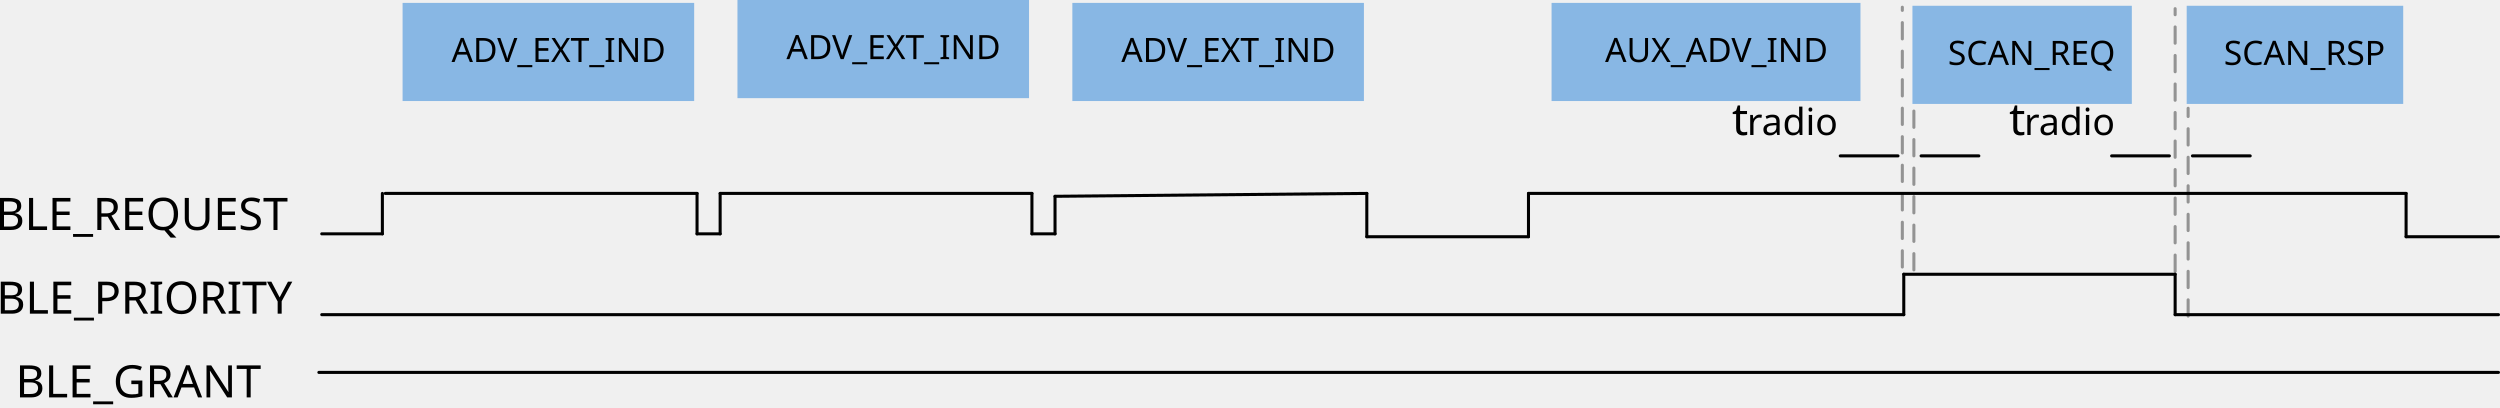
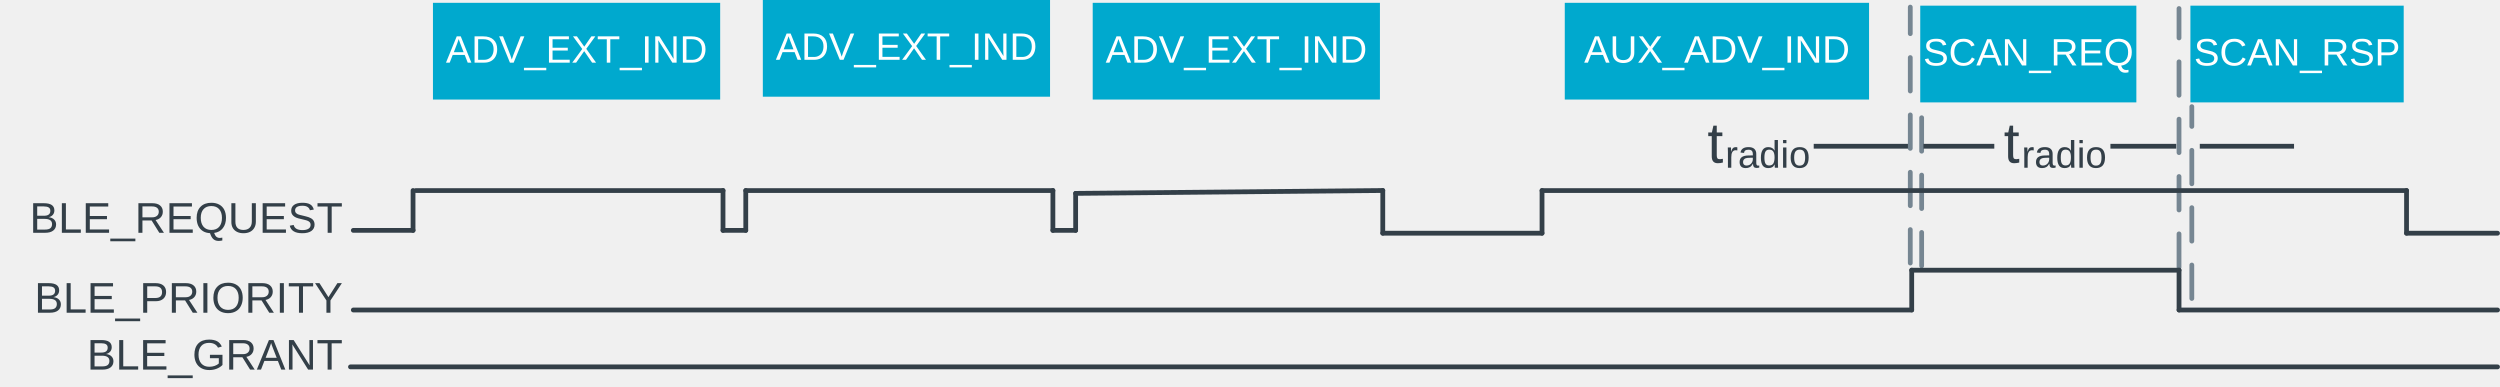
- <svg xmlns="http://www.w3.org/2000/svg" xmlns:ns1="http://schemas.microsoft.com/visio/2003/SVGExtensions/" xml:space="preserve" width="613.688pt" height="100.145pt" viewBox="0 0 613.688 100.145" version="1.1" id="svg364">
-   <defs id="defs368" />
-   <ns1:documentProperties>
-     <ns1:userDefs>
-       <ns1:ud ns1:nameU="msvNoAutoConnect" ns1:val="1" />
-     </ns1:userDefs>
-   </ns1:documentProperties>
-   <g id="SFixTitle" transform="translate(-25.19092,-17.71651)" />
-   <g id="SContent" transform="translate(-25.19092,-17.71651)">
-     <g id="g359">
-       <g transform="matrix(1,0,0,-1,0,1445.669)" id="g357">
-         <g transform="translate(12.75591,1369.134)" ns1:mID="42" id="g9">
-           <g transform="translate(1.41732,-1.062992)" id="g7">
-             <text x="9.938" y="6.599" class="TextStyle0" fill="#000000" opacity="1" transform="matrix(1,0,0,-1,0,10.03181)" id="text5">BLE_REQUEST</text>
-           </g>
-         </g>
-         <g transform="translate(12.75591,1348.583)" ns1:mID="43" id="g17">
-           <g transform="translate(1.41732,-1.062992)" id="g15">
-             <text x="10.145" y="6.599" class="TextStyle0" fill="#000000" opacity="1" transform="matrix(1,0,0,-1,0,10.03181)" id="text13">BLE_PRIORITY</text>
-           </g>
-         </g>
-         <g transform="translate(12.75591,1328.032)" ns1:mID="44" id="g25">
-           <g transform="translate(1.41732,-1.062992)" id="g23">
-             <text x="14.863" y="6.599" class="TextStyle0" fill="#000000" opacity="1" transform="matrix(1,0,0,-1,0,10.03181)" id="text21">BLE_GRANT</text>
-           </g>
-         </g>
-         <g transform="translate(124.0157,1403.15)" ns1:mID="110000" id="g43">
-           <g ns1:mID="1" id="g31">
+ <svg xmlns="http://www.w3.org/2000/svg" width="7.265in" height="1.124in" viewBox="0 0 523.096 80.935" xml:space="preserve" color-interpolation-filters="sRGB" class="st12">
+   <style type="text/css">
+ 	
+ 		.st1 {fill:none;stroke:none;stroke-linecap:butt;stroke-width:0.75}
+ 		.st2 {fill:#333f48;font-family:Arial;font-size:0.75em}
+ 		.st3 {fill:#00a9ce}
+ 		.st4 {fill:#ffffff;font-family:Arial;font-size:0.667em}
+ 		.st5 {fill:none}
+ 		.st6 {stroke:#768692;stroke-dasharray:7,5;stroke-linecap:round;stroke-linejoin:round;stroke-width:1}
+ 		.st7 {stroke:#333f48;stroke-linecap:round;stroke-linejoin:round;stroke-width:1}
+ 		.st8 {fill:none;stroke:none;stroke-width:1}
+ 		.st9 {fill:#333f48;font-family:Arial;font-size:1em}
+ 		.st10 {fill:#333f48;font-family:Arial;font-size:0.667em}
+ 		.st11 {stroke:#333f48;stroke-width:1}
+ 		.st12 {fill:none;fill-rule:evenodd;font-size:12px;overflow:visible;stroke-linecap:square;stroke-miterlimit:3}
+ 	
+ 	</style>
+   <g>
+     <g id="shape555-1" transform="translate(0.75,-29.3799)">
+       <rect x="0" y="69.853" width="70.96" height="11.082" class="st1" />
+       <text x="5.44" y="78.09" class="st2">BLE_REQUEST</text>
+     </g>
+     <g id="shape557-4" transform="translate(0.75,-12.6555)">
+       <rect x="0" y="69.853" width="70.96" height="11.082" class="st1" />
+       <text x="6.44" y="78.09" class="st2">BLE_PRIORITY</text>
+     </g>
+     <g id="shape559-7" transform="translate(0.75,-0.75)">
+       <rect x="0" y="69.853" width="70.96" height="11.082" class="st1" />
+       <text x="17.44" y="78.09" class="st2">BLE_GRANT</text>
+     </g>
+     <g id="shape562-10" transform="translate(90.5799,81.5303) scale(1,-1)">
+       <path d="M0 60.7 L60.1 60.7 L60.1 80.94 L0 80.94 L0 60.7 Z" class="st3" />
+       <text x="2.71" y="-68.42" transform="scale(1,-1)" class="st4">ADV_EXT_IND</text>
+     </g>
+     <g id="shape566-14" transform="translate(327.415,81.5303) scale(1,-1)">
+       <path d="M0 60.7 L63.67 60.7 L63.67 80.94 L0 80.94 L0 60.7 Z" class="st3" />
+       <text x="4.05" y="-68.42" transform="scale(1,-1)" class="st4">AUX_ADV_IND</text>
+     </g>
+     <g id="shape570-18" transform="translate(401.798,82.1254) scale(1,-1)">
+       <path d="M0 60.7 L45.22 60.7 L45.22 80.94 L0 80.94 L0 60.7 Z" class="st3" />
+       <text x="0.61" y="-68.42" transform="scale(1,-1)" class="st4">SCAN_REQ</text>
+     </g>
+     <g id="shape574-22" transform="translate(458.329,82.1254) scale(1,-1)">
+       <path d="M0 60.7 L44.63 60.7 L44.63 80.94 L0 80.94 L0 60.7 Z" class="st3" />
+       <text x="0.75" y="-68.42" transform="scale(1,-1)" class="st4">SCAN_RSP</text>
+     </g>
+     <g id="shape578-26" transform="translate(159.607,80.9353) scale(1,-1)">
+       <path d="M0 60.7 L60.1 60.7 L60.1 80.94 L0 80.94 L0 60.7 Z" class="st3" />
+       <text x="2.71" y="-68.42" transform="scale(1,-1)" class="st4">ADV_EXT_IND</text>
+     </g>
+     <g id="shape582-30" transform="translate(228.635,81.5303) scale(1,-1)">
+       <path d="M0 60.7 L60.1 60.7 L60.1 80.94 L0 80.94 L0 60.7 Z" class="st3" />
+       <text x="2.71" y="-68.42" transform="scale(1,-1)" class="st4">ADV_EXT_IND</text>
+     </g>
+     <g id="shape585-34" transform="translate(483.031,55.6384) rotate(90) scale(-1,1)">
+       <path d="M0 80.94 L33.32 80.94 L0 80.94 Z" class="st5" />
+       <path d="M0 80.94 L33.32 80.94" class="st6" />
+     </g>
+     <g id="shape587-37" transform="translate(480.651,55.0434) rotate(90) scale(-1,1)">
+       <path d="M0 80.94 L53.56 80.94 L0 80.94 Z" class="st5" />
+       <path d="M0 80.94 L53.56 80.94" class="st6" />
+     </g>
+     <g id="shape594-40" transform="translate(539.562,62.4551) rotate(90) scale(-1,1)">
+       <path d="M0 80.94 L40.14 80.94 L0 80.94 Z" class="st5" />
+       <path d="M0 80.94 L40.14 80.94" class="st6" />
+     </g>
+     <g id="shape596-43" transform="translate(536.884,55.936) rotate(90) scale(-1,1)">
+       <path d="M0 80.94 L54.15 80.94 L0 80.94 Z" class="st5" />
+       <path d="M0 80.94 L54.15 80.94" class="st6" />
+     </g>
+     <g id="shape611-46" transform="translate(503.554,-32.1401)">
+       <path d="M0 80.94 L19.04 80.94 L0 80.94 Z" class="st5" />
+       <path d="M0 80.94 L19.04 80.94" class="st7" />
+     </g>
+     <g id="shape613-49" transform="translate(73.9181,-16.0733)">
+       <path d="M0 80.94 L326.09 80.94 L0 80.94 Z" class="st5" />
+       <path d="M0 80.94 L326.09 80.94" class="st7" />
+     </g>
+     <g id="shape615-52" transform="translate(73.323,-4.17214)">
+       <path d="M0 80.94 L449.27 80.94 L0 80.94 Z" class="st5" />
+       <path d="M0 80.94 L449.27 80.94" class="st7" />
+     </g>
+     <g id="shape617-55" transform="translate(87.0095,-41.066)">
+       <path d="M0 80.94 L64.27 80.94 L0 80.94 Z" class="st5" />
+       <path d="M0 80.94 L64.27 80.94" class="st7" />
+     </g>
+     <g id="shape619-58" transform="translate(400.013,-24.4043)">
+       <path d="M0 80.94 L55.94 80.94 L0 80.94 Z" class="st5" />
+       <path d="M0 80.94 L55.94 80.94" class="st7" />
+     </g>
+     <g id="shape621-61" transform="translate(322.655,120.805) scale(1,-1)">
+       <path d="M0 72.01 L0 80.94 L0 72.01 Z" class="st5" />
+       <path d="M0 72.01 L0 80.94" class="st7" />
+     </g>
+     <g id="shape623-64" transform="translate(503.554,120.805) scale(1,-1)">
+       <path d="M0 80.94 L0 72.01 L0 80.94 Z" class="st5" />
+       <path d="M0 80.94 L0 72.01" class="st7" />
+     </g>
+     <g id="shape625-67" transform="translate(400.013,137.466) scale(1,-1)">
+       <path d="M0 80.94 L0 72.6 L0 80.94 Z" class="st5" />
+       <path d="M0 80.94 L0 72.6" class="st7" />
+     </g>
+     <g id="shape627-70" transform="translate(455.949,137.466) scale(1,-1)">
+       <path d="M0 80.94 L0 72.6 L0 80.94 Z" class="st5" />
+       <path d="M0 80.94 L0 72.6" class="st7" />
+     </g>
+     <g id="shape629-73" transform="translate(455.949,-16.0733)">
+       <path d="M0 80.94 L66.65 80.94 L0 80.94 Z" class="st5" />
+       <path d="M0 80.94 L66.65 80.94" class="st7" />
+     </g>
+     <g id="shape631-76" transform="translate(151.276,120.805) scale(1,-1)">
+       <path d="M0 80.94 L0 72.6 L0 80.94 Z" class="st5" />
+       <path d="M0 80.94 L0 72.6" class="st7" />
+     </g>
+     <g id="shape633-79" transform="translate(156.037,120.805) scale(1,-1)">
+       <path d="M0 80.94 L0 72.6 L0 80.94 Z" class="st5" />
+       <path d="M0 80.94 L0 72.6" class="st7" />
+     </g>
+     <g id="shape635-82" transform="translate(289.331,120.805) scale(1,-1)">
+       <path d="M0 80.94 L0 72.01 L0 80.94 Z" class="st5" />
+       <path d="M0 80.94 L0 72.01" class="st7" />
+     </g>
+     <g id="shape637-85" transform="translate(151.276,-32.7351)">
+       <path d="M0 80.94 L4.76 80.94 L0 80.94 Z" class="st5" />
+       <path d="M0 80.94 L4.76 80.94" class="st7" />
+     </g>
+     <g id="shape639-88" transform="translate(156.037,-41.066)">
+       <path d="M0 80.94 L64.27 80.94 L0 80.94 Z" class="st5" />
+       <path d="M0 80.94 L64.27 80.94" class="st7" />
+     </g>
+     <g id="shape641-91" transform="translate(289.331,-32.1401)">
+       <path d="M0 80.94 L33.32 80.94 L0 80.94 Z" class="st5" />
+       <path d="M0 80.94 L33.32 80.94" class="st7" />
+     </g>
+     <g id="shape643-94" transform="translate(322.655,-41.066)">
+       <path d="M0 80.94 L180.9 80.94 L0 80.94 Z" class="st5" />
+       <path d="M0 80.94 L180.9 80.94" class="st7" />
+     </g>
+     <g id="shape645-97" transform="translate(86.4144,120.805) scale(1,-1)">
+       <path d="M0 72.6 L0 80.94 L0 72.6 Z" class="st5" />
+       <path d="M0 72.6 L0 80.94" class="st7" />
+     </g>
+     <g id="shape647-100" transform="translate(73.9181,-32.7351)">
+       <path d="M0 80.94 L12.5 80.94 L0 80.94 Z" class="st5" />
+       <path d="M0 80.94 L12.5 80.94" class="st7" />
+     </g>
+     <g id="shape649-103" transform="translate(220.304,120.805) scale(1,-1)">
+       <path d="M0 80.94 L0 72.6 L0 80.94 Z" class="st5" />
+       <path d="M0 80.94 L0 72.6" class="st7" />
+     </g>
+     <g id="shape651-106" transform="translate(225.064,121.4) scale(1,-1)">
+       <path d="M0 80.94 L0 73.2 L0 80.94 Z" class="st5" />
+       <path d="M0 80.94 L0 73.2" class="st7" />
+     </g>
+     <g id="shape653-109" transform="translate(220.304,-32.7351)">
+       <path d="M0 80.94 L4.76 80.94 L0 80.94 Z" class="st5" />
+       <path d="M0 80.94 L4.76 80.94" class="st7" />
+     </g>
+     <g id="shape655-112" transform="translate(225.064,120.805) scale(1,-1)">
+       <path d="M0 80.34 L64.27 80.94 L0 80.34 Z" class="st5" />
+       <path d="M0 80.34 L64.27 80.94" class="st7" />
+     </g>
+     <g id="group656-115" transform="translate(352.638,-45.5774)">
+       <g id="shape657-116" transform="translate(3.19744E-14,-0.272734)">
+         <rect x="0" y="71.684" width="12.549" height="9.251" class="st8" />
+         <text x="4.61" y="79.91" class="st9">t</text>
      </g>
-           <g ns1:mID="2" id="g41">
-             <path d="m 0,0 h 71.575 v 0 24.094 0 H 0 v 0 V 0" stroke="none" stroke-width="0" fill="#88b7e4" fill-rule="evenodd" id="path35" />
-             <g transform="translate(-0.7086601,-0.708662)" id="g39">
-               <text x="12.72" y="4.949" class="TextStyle1" fill="#000000" opacity="1" transform="matrix(1,0,0,-1,0,15.23055)" id="text37">ADV_EXT_IND</text>
-             </g>
-           </g>
-         </g>
-         <g transform="translate(406.063,1403.15)" ns1:mID="310000" id="g61">
-           <g ns1:mID="3" id="g49">
-       </g>
-           <g ns1:mID="4" id="g59">
-             <path d="m 0,0 h 75.827 v 0 24.094 0 H 0 v 0 V 0" stroke="none" stroke-width="0" fill="#88b7e4" fill-rule="evenodd" id="path53" />
-             <g transform="translate(-0.7086639,-0.708662)" id="g57">
-               <text x="13.837" y="4.949" class="TextStyle1" fill="#000000" opacity="1" transform="matrix(1,0,0,-1,0,15.23055)" id="text55">AUX_ADV_IND</text>
-             </g>
-           </g>
-         </g>
-         <g transform="translate(463.4646,1402.441)" ns1:mID="510000" id="g79">
-           <g ns1:mID="5" id="g67">
-       </g>
-           <g transform="translate(31.1811)" ns1:mID="6" id="g77">
-             <path d="m 0,0 h 53.858 v 0 24.094 0 H 0 v 0 V 0" stroke="none" stroke-width="0" fill="#88b7e4" fill-rule="evenodd" id="path71" />
-             <g transform="translate(-0.7086601,-0.708662)" id="g75">
-               <text x="9.412" y="4.949" class="TextStyle1" fill="#000000" opacity="1" transform="matrix(1,0,0,-1,0,15.23055)" id="text73">SCAN_REQ</text>
-             </g>
-           </g>
-         </g>
-         <g transform="translate(561.9684,1402.441)" ns1:mID="710000" id="g97">
-           <g ns1:mID="7" id="g85">
-       </g>
-           <g ns1:mID="8" id="g95">
-             <path d="m 0,0 h 53.15 v 0 24.094 0 H 0 v 0 V 0" stroke="none" stroke-width="0" fill="#88b7e4" fill-rule="evenodd" id="path89" />
-             <g transform="translate(-0.708662,-0.708662)" id="g93">
-               <text x="9.821" y="4.949" class="TextStyle1" fill="#000000" opacity="1" transform="matrix(1,0,0,-1,0,15.23055)" id="text91">SCAN_RSP</text>
-             </g>
-           </g>
-         </g>
-         <g transform="translate(206.2205,1403.858)" ns1:mID="910000" id="g115">
-           <g ns1:mID="9" id="g103">
-       </g>
-           <g ns1:mID="10" id="g113">
-             <path d="m 0,0 h 71.575 v 0 24.094 0 H 0 v 0 V 0" stroke="none" stroke-width="0" fill="#88b7e4" fill-rule="evenodd" id="path107" />
-             <g transform="translate(-0.7086601,-0.708662)" id="g111">
-               <text x="12.72" y="4.949" class="TextStyle1" fill="#000000" opacity="1" transform="matrix(1,0,0,-1,0,15.23055)" id="text109">ADV_EXT_IND</text>
-             </g>
-           </g>
-         </g>
-         <g transform="translate(288.4252,1403.15)" ns1:mID="1110000" id="g133">
-           <g ns1:mID="11" id="g121">
-       </g>
-           <g ns1:mID="12" id="g131">
-             <path d="m 0,0 h 71.575 v 0 24.094 0 H 0 v 0 V 0" stroke="none" stroke-width="0" fill="#88b7e4" fill-rule="evenodd" id="path125" />
-             <g transform="translate(-0.7086601,-0.708662)" id="g129">
-               <text x="12.72" y="4.949" class="TextStyle1" fill="#000000" opacity="1" transform="matrix(1,0,0,-1,0,15.23055)" id="text127">ADV_EXT_IND</text>
-             </g>
-           </g>
-         </g>
-         <g transform="rotate(90,-433.3465,928.3464)" ns1:mID="13" id="g139">
-           <path d="M 0,0 H 39.685" stroke="#000000" stroke-width="0.75" stroke-linecap="round" stroke-dasharray="4, 3" fill="none" stroke-opacity="0.388" id="path137" />
-         </g>
-         <g transform="rotate(90,-435.1181,927.2835)" ns1:mID="14" id="g145">
-           <path d="M 0,0 H 63.78" stroke="#000000" stroke-width="0.75" stroke-linecap="round" stroke-dasharray="4, 3" fill="none" stroke-opacity="0.388" id="path143" />
-         </g>
-         <g transform="translate(454.252,1386.85)" ns1:mID="1510000" id="g163">
-           <g ns1:mID="15" id="g151">
-       </g>
-           <g ns1:mID="16" id="g161">
-             <g transform="translate(-3.897638,-8.801575)" id="g159">
-               <text x="0" y="0" class="TextStyle0" fill="#000000" opacity="1" transform="matrix(1,0,0,-1,0,16.76409)" id="text155">t</text>
-               <text x="3.684" y="0" class="TextStyle2" fill="#000000" opacity="1" transform="matrix(1,0,0,-1,0,16.76409)" id="text157">radio</text>
-             </g>
-           </g>
-         </g>
-         <g transform="rotate(90,-394.0157,956.3385)" ns1:mID="17" id="g169">
-           <path d="M 0,0 H 51.024" stroke="#000000" stroke-width="0.75" stroke-linecap="round" stroke-dasharray="4, 3" fill="none" stroke-opacity="0.388" id="path167" />
-         </g>
-         <g transform="rotate(90,-401.1023,960.2362)" ns1:mID="18" id="g175">
-           <path d="M 0,0 H 64.488" stroke="#000000" stroke-width="0.75" stroke-linecap="round" stroke-dasharray="4, 3" fill="none" stroke-opacity="0.388" id="path173" />
-         </g>
-         <g transform="translate(496.7717,1389.685)" ns1:mID="19" id="g181">
-           <path d="M 0,0 H 14.173" stroke="#000000" stroke-width="0.75" stroke-linecap="round" fill="none" id="path179" />
-         </g>
-         <g transform="translate(476.9291,1389.685)" ns1:mID="20" id="g187">
-           <path d="M 0,0 H 14.173" stroke="#000000" stroke-width="0.75" stroke-linecap="round" fill="none" id="path185" />
-         </g>
-         <g transform="translate(563.3858,1389.685)" ns1:mID="21" id="g193">
-           <path d="M 0,0 H 14.173" stroke="#000000" stroke-width="0.75" stroke-linecap="round" fill="none" id="path191" />
-         </g>
-         <g transform="translate(543.5433,1389.685)" ns1:mID="22" id="g199">
-           <path d="M 0,0 H 14.173" stroke="#000000" stroke-width="0.75" stroke-linecap="round" fill="none" id="path197" />
-         </g>
-         <g transform="translate(522.2835,1386.85)" ns1:mID="2310000" id="g217">
-           <g ns1:mID="23" id="g205">
-       </g>
-           <g ns1:mID="24" id="g215">
-             <g transform="translate(-3.897638,-8.801575)" id="g213">
-               <text x="0" y="0" class="TextStyle0" fill="#000000" opacity="1" transform="matrix(1,0,0,-1,0,16.76409)" id="text209">t</text>
-               <text x="3.684" y="0" class="TextStyle2" fill="#000000" opacity="1" transform="matrix(1,0,0,-1,0,16.76409)" id="text211">radio</text>
-             </g>
-           </g>
-         </g>
-         <g transform="translate(615.8268,1369.134)" ns1:mID="25" id="g223">
-           <path d="M 0,0.709 H 22.677" stroke="#000000" stroke-width="0.75" stroke-linecap="round" fill="none" id="path221" />
-         </g>
-         <g transform="translate(104.1732,1350)" ns1:mID="26" id="g229">
-           <path d="M 0,0.709 H 388.346" stroke="#000000" stroke-width="0.75" stroke-linecap="round" fill="none" id="path227" />
-         </g>
-         <g transform="translate(103.4646,1335.827)" ns1:mID="27" id="g235">
-           <path d="M 0,0.709 H 535.039" stroke="#000000" stroke-width="0.75" stroke-linecap="round" fill="none" id="path233" />
-         </g>
-         <g transform="translate(119.7638,1379.764)" ns1:mID="28" id="g241">
-           <path d="M 0,0.709 H 76.535" stroke="#000000" stroke-width="0.75" stroke-linecap="round" fill="none" id="path239" />
-         </g>
-         <g transform="translate(492.5197,1359.921)" ns1:mID="29" id="g247">
-           <path d="M 0,0.709 H 66.614" stroke="#000000" stroke-width="0.75" stroke-linecap="round" fill="none" id="path245" />
-         </g>
-         <g transform="translate(400.3937,1369.842)" ns1:mID="30" id="g253">
-           <path d="M 0,0 V 10.63" stroke="#000000" stroke-width="0.75" stroke-linecap="round" fill="none" id="path251" />
-         </g>
-         <g transform="translate(615.8268,1369.842)" ns1:mID="31" id="g259">
-           <path d="M 0,10.63 V 0" stroke="#000000" stroke-width="0.75" stroke-linecap="round" fill="none" id="path257" />
-         </g>
-         <g transform="translate(492.5197,1350.709)" ns1:mID="32" id="g265">
-           <path d="M 0,9.921 V 0" stroke="#000000" stroke-width="0.75" stroke-linecap="round" fill="none" id="path263" />
-         </g>
-         <g transform="translate(559.1339,1350.709)" ns1:mID="33" id="g271">
-           <path d="M 0,9.921 V 0" stroke="#000000" stroke-width="0.75" stroke-linecap="round" fill="none" id="path269" />
-         </g>
-         <g transform="translate(559.1338,1350)" ns1:mID="34" id="g277">
-           <path d="M 0,0.709 H 79.37" stroke="#000000" stroke-width="0.75" stroke-linecap="round" fill="none" id="path275" />
-         </g>
-         <g transform="translate(196.2992,1370.551)" ns1:mID="35" id="g283">
-           <path d="M 0,9.921 V 0" stroke="#000000" stroke-width="0.75" stroke-linecap="round" fill="none" id="path281" />
-         </g>
-         <g transform="translate(201.9685,1370.551)" ns1:mID="36" id="g289">
-           <path d="M 0,9.921 V 0" stroke="#000000" stroke-width="0.75" stroke-linecap="round" fill="none" id="path287" />
-         </g>
-         <g transform="translate(360.7086,1369.842)" ns1:mID="37" id="g295">
-           <path d="M 0,10.63 V 0" stroke="#000000" stroke-width="0.75" stroke-linecap="round" fill="none" id="path293" />
-         </g>
-         <g transform="translate(196.2992,1369.842)" ns1:mID="38" id="g301">
-           <path d="M 0,0.709 H 5.669" stroke="#000000" stroke-width="0.75" stroke-linecap="round" fill="none" id="path299" />
-         </g>
-         <g transform="translate(201.9685,1379.764)" ns1:mID="39" id="g307">
-           <path d="M 0,0.709 H 76.535" stroke="#000000" stroke-width="0.75" stroke-linecap="round" fill="none" id="path305" />
-         </g>
-         <g transform="translate(360.7087,1369.134)" ns1:mID="40" id="g313">
-           <path d="M 0,0.709 H 39.685" stroke="#000000" stroke-width="0.75" stroke-linecap="round" fill="none" id="path311" />
-         </g>
-         <g transform="translate(400.3937,1379.764)" ns1:mID="41" id="g319">
-           <path d="M 0,0.709 H 215.433" stroke="#000000" stroke-width="0.75" stroke-linecap="round" fill="none" id="path317" />
-         </g>
-         <g transform="translate(119.0551,1370.551)" ns1:mID="45" id="g325">
-           <path d="M 0,0 V 9.921" stroke="#000000" stroke-width="0.75" stroke-linecap="round" fill="none" id="path323" />
-         </g>
-         <g transform="translate(104.1732,1369.842)" ns1:mID="46" id="g331">
-           <path d="M 0,0.709 H 14.882" stroke="#000000" stroke-width="0.75" stroke-linecap="round" fill="none" id="path329" />
-         </g>
-         <g transform="translate(278.5039,1370.551)" ns1:mID="47" id="g337">
-           <path d="M 0,9.921 V 0" stroke="#000000" stroke-width="0.75" stroke-linecap="round" fill="none" id="path335" />
-         </g>
-         <g transform="translate(284.1732,1370.551)" ns1:mID="48" id="g343">
-           <path d="M 0,9.213 V 0" stroke="#000000" stroke-width="0.75" stroke-linecap="round" fill="none" id="path341" />
-         </g>
-         <g transform="translate(278.5039,1369.842)" ns1:mID="49" id="g349">
-           <path d="M 0,0.709 H 5.669" stroke="#000000" stroke-width="0.75" stroke-linecap="round" fill="none" id="path347" />
-         </g>
-         <g transform="translate(284.1732,1379.764)" ns1:mID="50" id="g355">
-           <path d="M 0,0 76.535,0.709" stroke="#000000" stroke-width="0.75" stroke-linecap="round" fill="none" id="path353" />
-         </g>
+       <g id="shape658-119" transform="translate(2.13576,-1.42109E-14)">
+         <rect x="0" y="73.197" width="30.234" height="7.739" class="st8" />
+         <text x="6.22" y="80.67" class="st10">radio</text>
      </g>
    </g>
+     <g id="group659-122" transform="translate(414.653,-45.5774)">
+       <g id="shape660-123" transform="translate(3.19744E-14,-0.272734)">
+         <rect x="0" y="71.684" width="12.549" height="9.251" class="st8" />
+         <text x="4.61" y="79.91" class="st9">t</text>
+       </g>
+       <g id="shape661-126" transform="translate(2.13576,-1.42109E-14)">
+         <rect x="0" y="73.197" width="30.234" height="7.739" class="st8" />
+         <text x="6.22" y="80.67" class="st10">radio</text>
+       </g>
+     </g>
+     <g id="shape662-129" transform="translate(380.006,-50.3391)">
+       <path d="M0 80.94 L18.72 80.94" class="st11" />
+     </g>
+     <g id="shape663-132" transform="translate(442.092,-50.3391)">
+       <path d="M0 80.94 L12.77 80.94" class="st11" />
+     </g>
+     <g id="shape664-135" transform="translate(402.963,-50.3391)">
+       <path d="M0 80.94 L13.83 80.94" class="st11" />
+     </g>
+     <g id="shape665-138" transform="translate(460.793,-50.3391)">
+       <path d="M0 80.94 L18.72 80.94" class="st11" />
+     </g>
  </g>
-   <style type="text/css" id="style362"> .TextStyle2 {font-family:Calibri;font-size:9.165px;}.TextStyle1 {font-family:Calibri;font-size:8.249px;}.TextStyle0 {font-family:Calibri;font-size:10.998px;} </style>
</svg>
